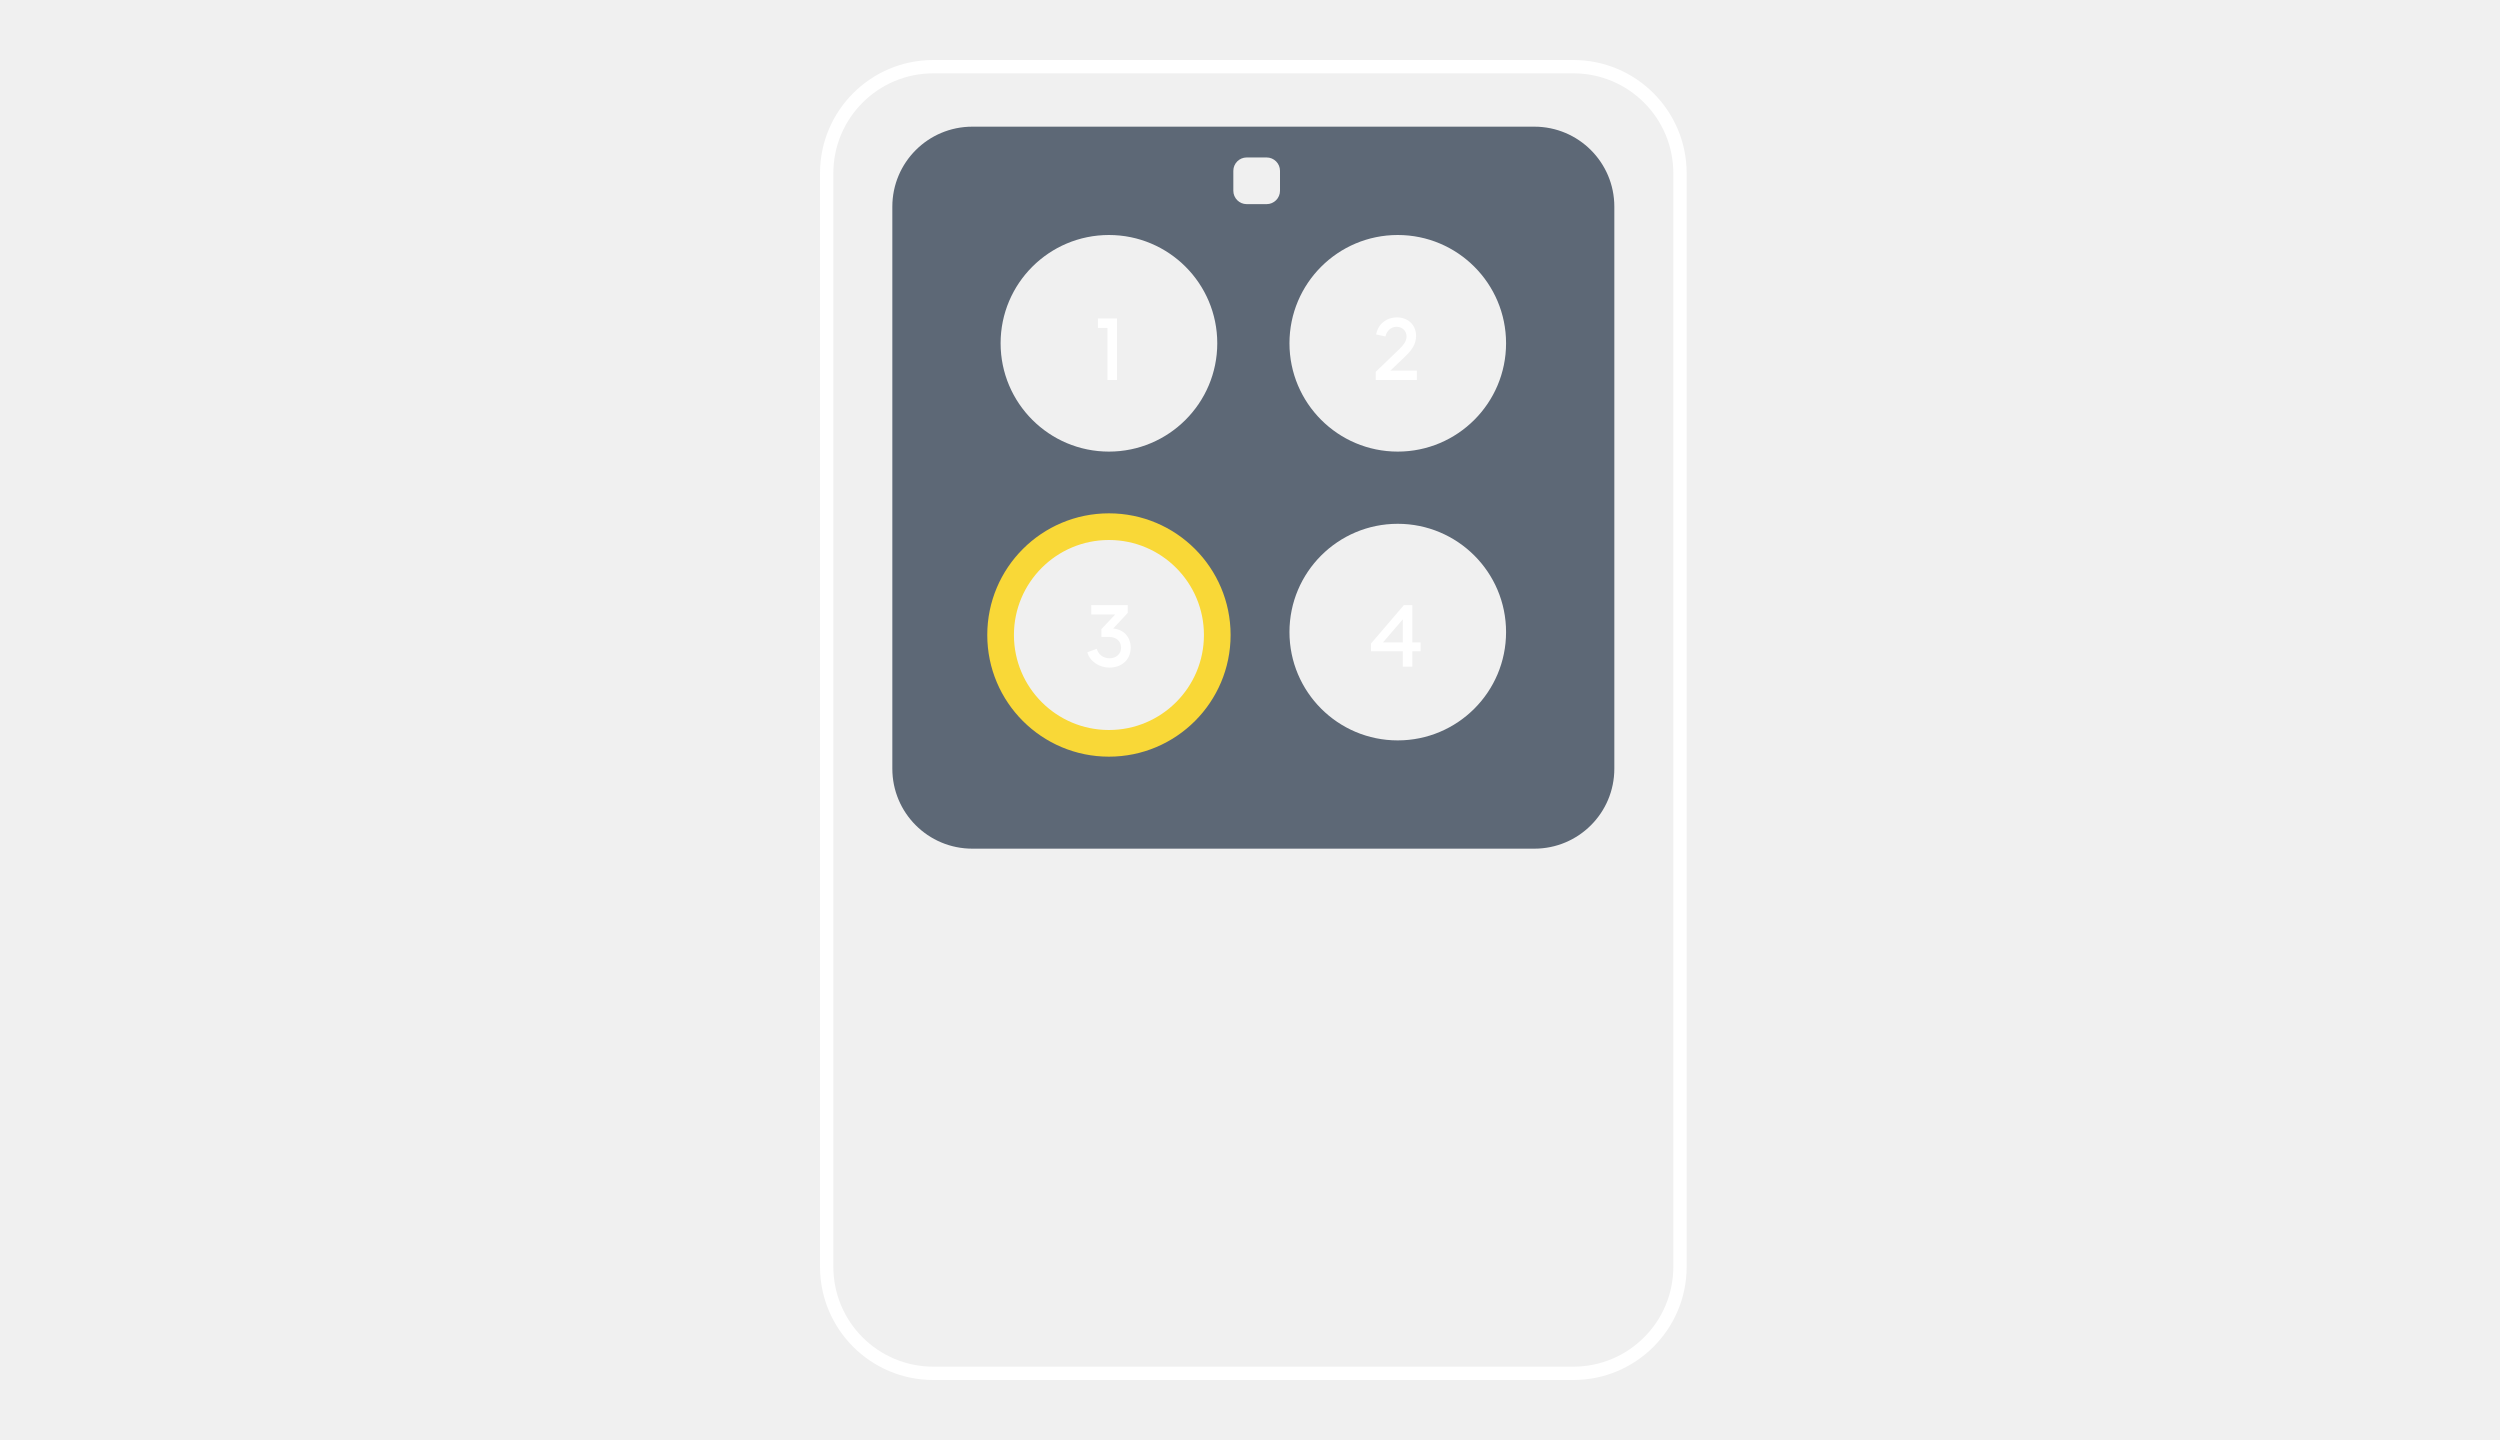
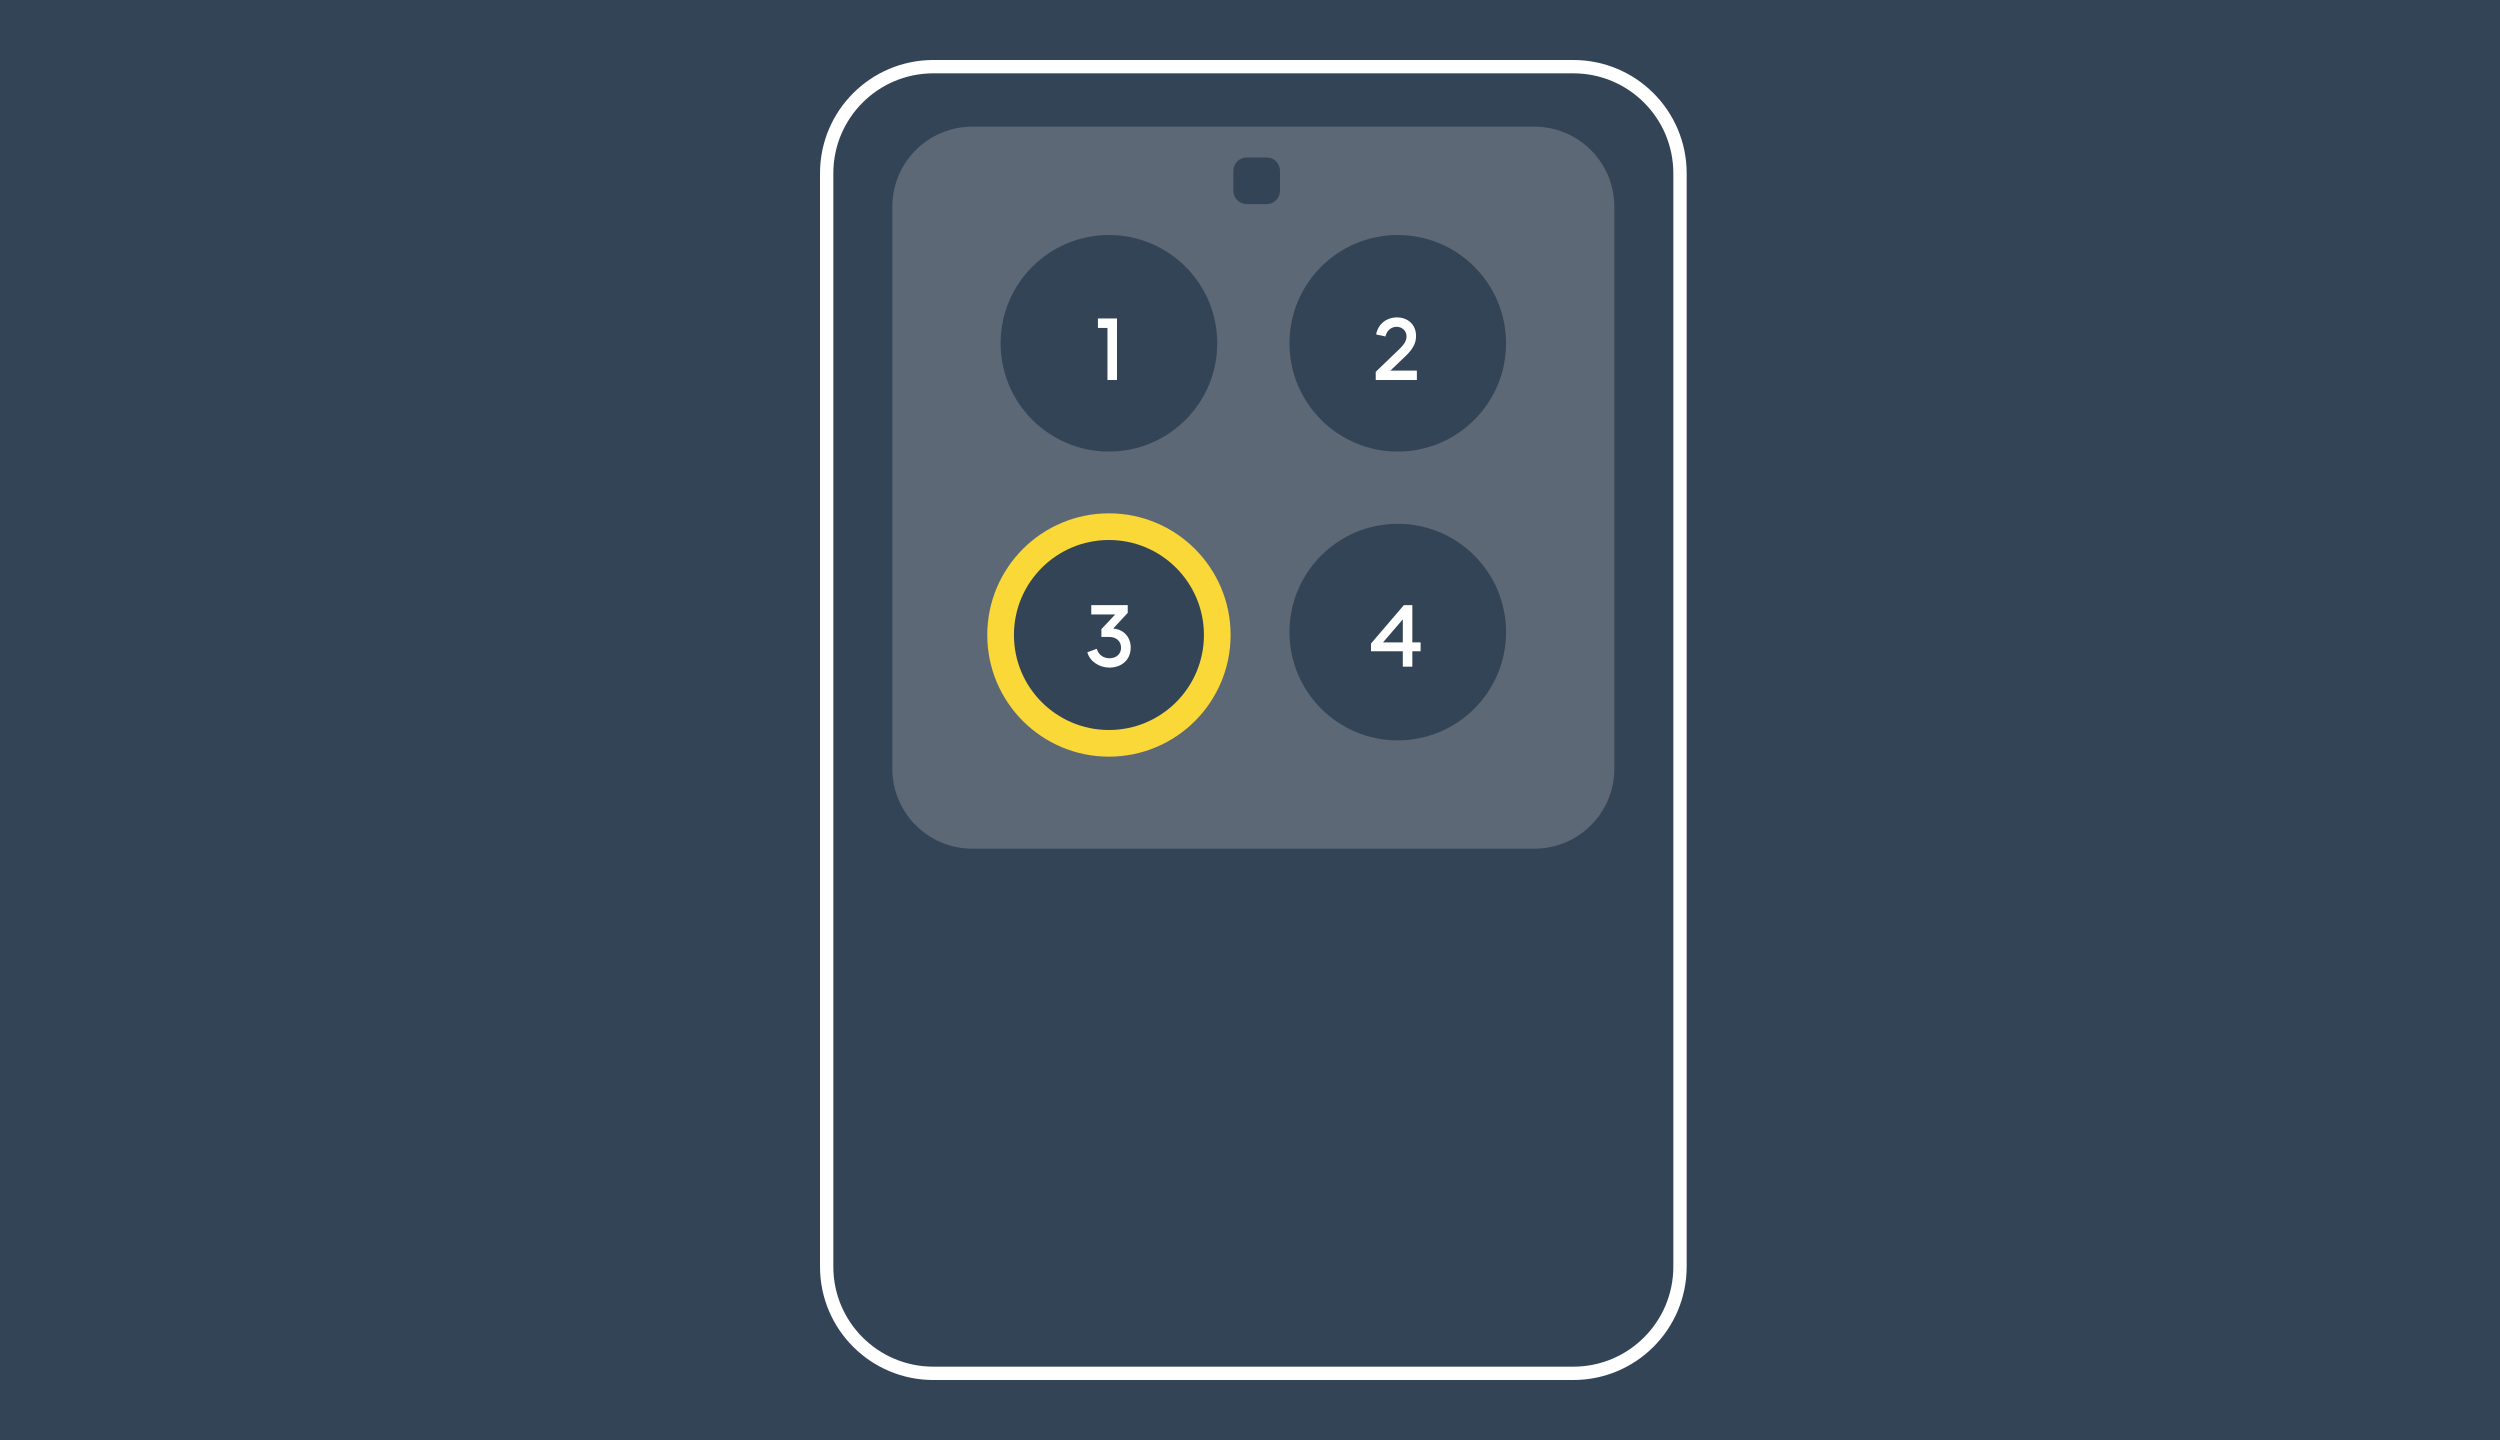
<svg xmlns="http://www.w3.org/2000/svg" viewBox="0 0 375.0 216.0" role="img" aria-label="Illustration officielle Delta Dore">
+   <rect width="100%" height="100%" fill="#344457" />
  <path d="M230.15 19c6.63 0 12 5.37 12 12v84.3c0 6.64-5.37 12-12 12h-84.3c-6.63 0-12-5.36-12-12V31c0-6.63 5.37-12 12-12h84.3Zm-63.81 59.57c-8.97 0-16.25 7.27-16.25 16.24 0 8.98 7.28 16.25 16.25 16.25 8.97 0 16.25-7.27 16.25-16.25 0-8.97-7.28-16.24-16.25-16.24Zm43.32 0c-8.97 0-16.24 7.27-16.24 16.24 0 8.98 7.27 16.25 16.24 16.25 8.97 0 16.25-7.27 16.25-16.25 0-8.97-7.28-16.24-16.25-16.24Zm-43.32-43.32c-8.97 0-16.25 7.27-16.25 16.24 0 8.97 7.28 16.25 16.25 16.25 8.97 0 16.25-7.28 16.25-16.25 0-8.97-7.28-16.24-16.25-16.24Zm43.32 0c-8.97 0-16.24 7.27-16.24 16.24 0 8.97 7.27 16.25 16.24 16.25 8.97 0 16.25-7.28 16.25-16.25 0-8.97-7.28-16.24-16.25-16.24ZM187 23.62c-1.1 0-2 0.9-2 2v3c0 1.1 0.9 2 2 2h3c1.1 0 2-0.9 2-2v-3c0-1.1-0.9-2-2-2h-3Z" fill="#5d6876" stroke="none" />
  <path d="M236 10h-96c-8.84 0-16 7.16-16 16v164c0 8.84 7.16 16 16 16h96c8.84 0 16-7.16 16-16V26c0-8.84-7.16-16-16-16Z" fill="none" stroke="#ffffff" stroke-width="2.0" />
  <path d="M166.34 79a16.25 16.25 0 1 0 0 32.5 16.25 16.25 0 1 0 0-32.5z" fill="none" stroke="#f9d837" stroke-width="4.0" />
  <path d="M166.12 57v-7.81h-1.43v-1.42h2.86V57h-1.43Z" fill="#ffffff" stroke="none" />
  <path d="M169.6 97.17c0 1.75-1.3 2.97-3.2 2.97-1.46 0-2.93-0.9-3.3-2.3l1.42-0.52c0.22 0.82 0.92 1.42 1.91 1.42 1.02 0 1.73-0.66 1.73-1.57 0-1.02-0.74-1.63-1.8-1.63h-1.15v-1.17l2.07-2.2h-3.59v-1.4h5.47v1.16l-2.18 2.35c1.66 0.14 2.63 1.36 2.63 2.89Z" fill="#ffffff" stroke="none" />
  <path d="M206.36 57v-1.23l3.6-3.46c0.52-0.52 1.02-1.1 1.02-1.85 0-0.8-0.61-1.44-1.5-1.44-0.83 0-1.5 0.63-1.66 1.45l-1.4-0.3c0.28-1.54 1.53-2.56 3.13-2.56 1.6 0 2.86 1.06 2.86 2.79 0 1.22-0.63 2.1-1.55 2.99l-2.3 2.2h3.97V57h-6.17Z" fill="#ffffff" stroke="none" />
  <path d="M210.42 100v-2.31h-4.77v-1.16l4.93-5.76h1.27v5.59h1.24v1.33h-1.24V100h-1.43Zm0-3.64V92.9l-2.97 3.46h2.97Z" fill="#ffffff" stroke="none" />
</svg>
